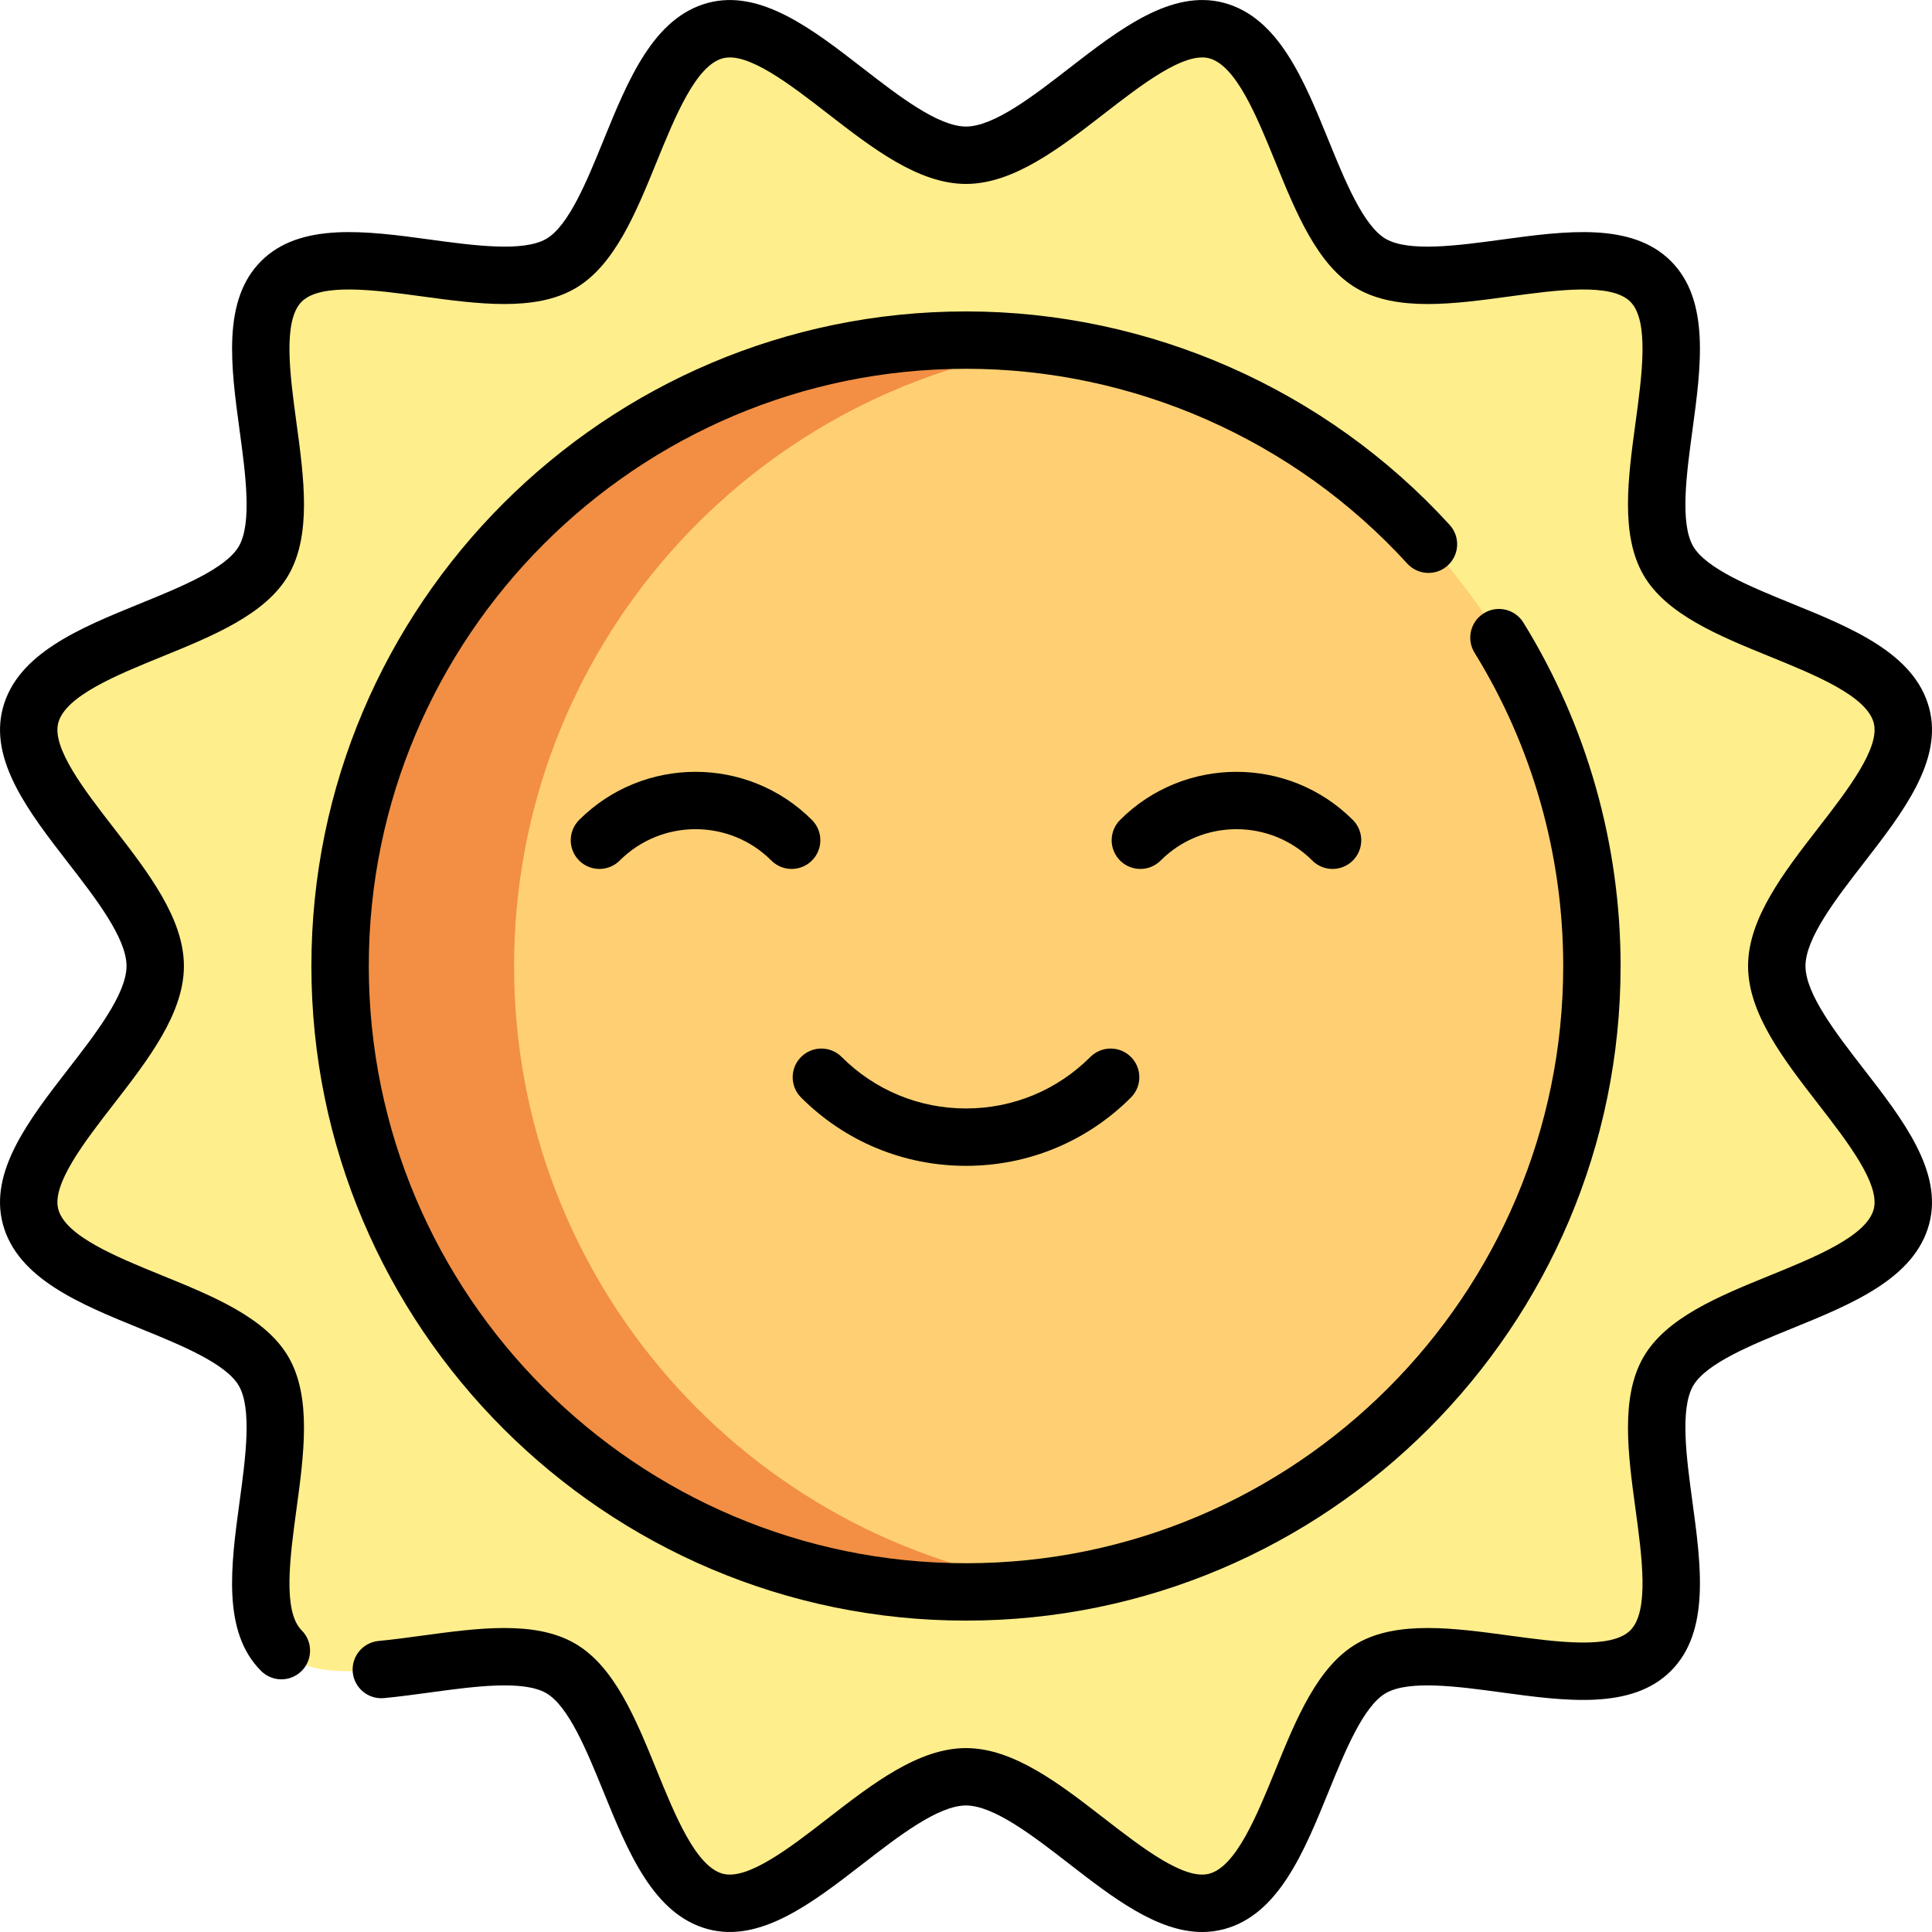
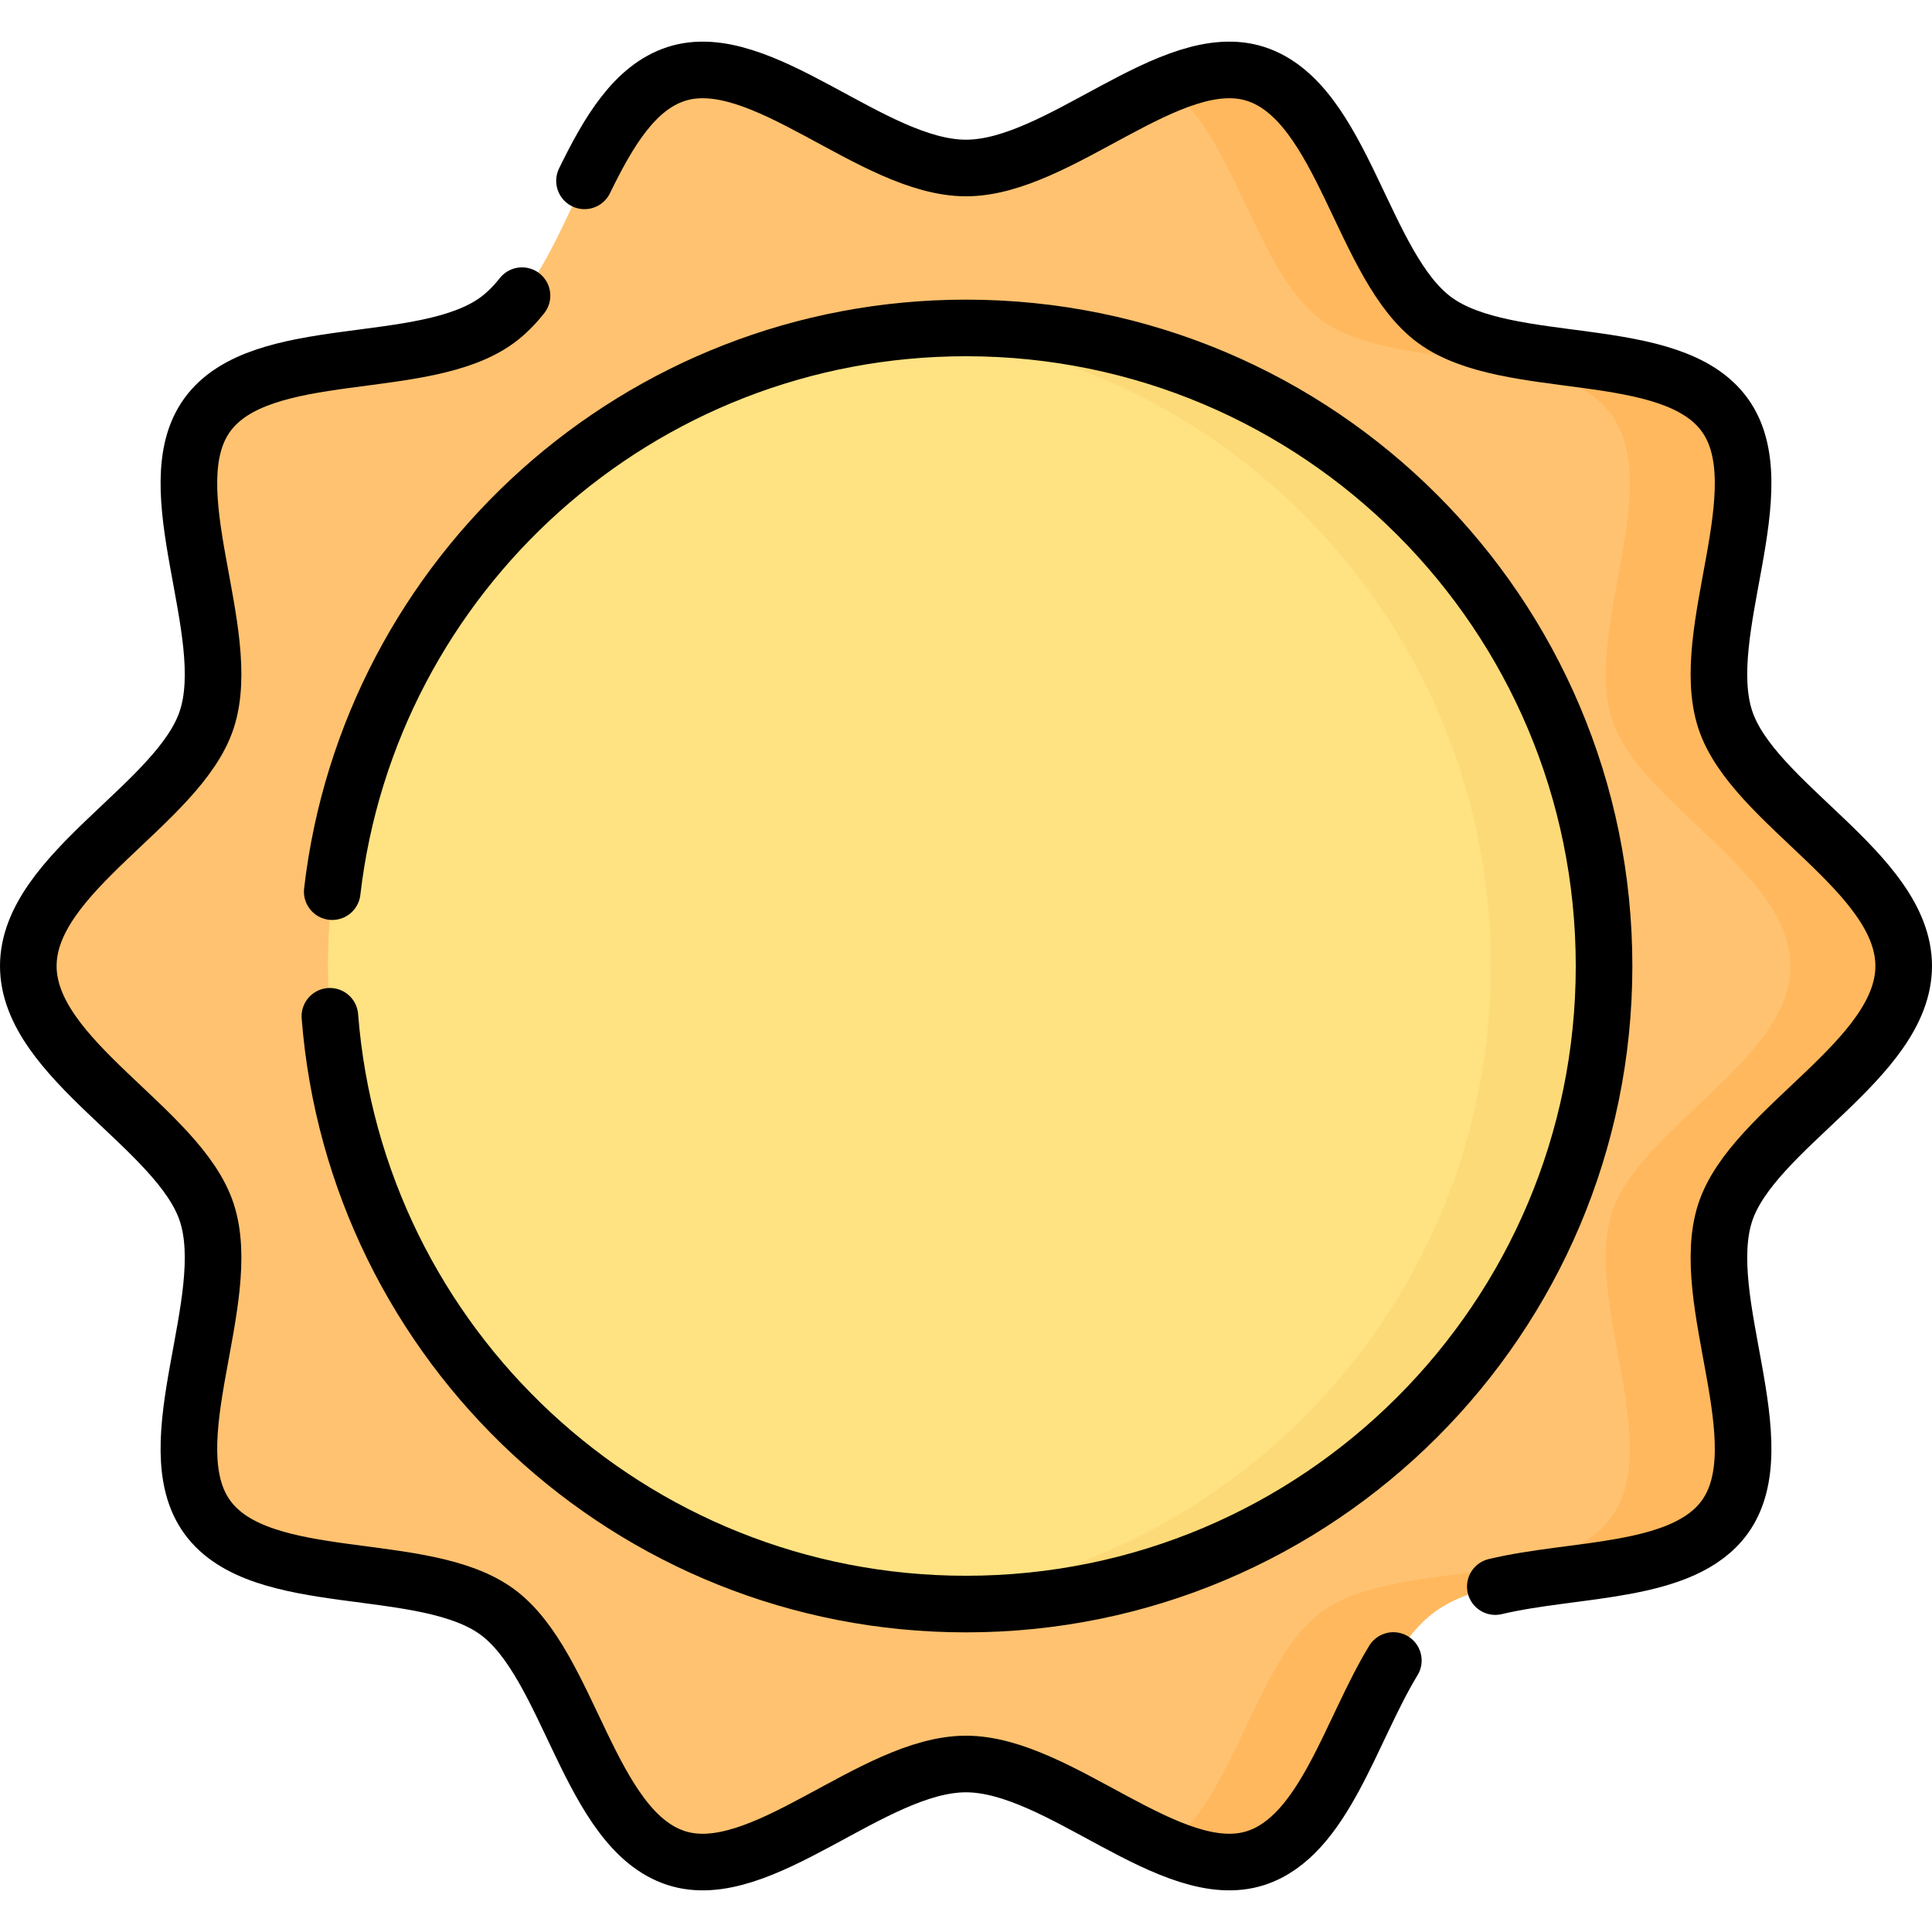
- <svg xmlns="http://www.w3.org/2000/svg" version="1.1" width="512" height="512" x="0" y="0" viewBox="0 0 512.007 512" style="enable-background:new 0 0 512 512" xml:space="preserve" class="">
+ <svg xmlns="http://www.w3.org/2000/svg" version="1.1" width="512" height="512" x="0" y="0" viewBox="0 0 682.667 682.667" style="enable-background:new 0 0 512 512" xml:space="preserve" class="">
  <g>
-     <path fill="#ffee8c" d="M470.867 256.004c0-21.106 38.238-46.95 33.035-66.414-5.382-20.14-51.574-23.387-61.777-41.02-10.348-17.886 9.828-59.484-4.688-74-14.519-14.515-56.117 5.657-74.003-4.691-17.633-10.203-20.88-56.395-41.016-61.777-19.465-5.204-45.309 33.039-66.414 33.039-21.106 0-46.95-38.243-66.414-33.04-20.14 5.383-23.387 51.579-41.02 61.778-17.886 10.351-59.484-9.824-74 4.691-14.515 14.516 5.657 56.114-4.691 74.004-10.203 17.633-56.395 20.875-61.777 41.016-5.204 19.465 33.035 45.308 33.035 66.414 0 21.105-38.239 46.95-33.035 66.414 5.382 20.14 51.574 23.383 61.777 41.02 10.351 17.886-9.824 59.484 4.691 74 14.516 14.515 56.114-5.66 74 4.69 17.637 10.204 20.88 56.395 41.02 61.778 19.465 5.203 45.308-33.039 66.414-33.039 21.105 0 46.95 38.242 66.414 33.04 20.137-5.387 23.383-51.579 41.016-61.778 17.89-10.352 59.488 9.824 74.003-4.691s-5.66-56.118 4.692-74.004c10.2-17.633 56.394-20.875 61.773-41.016 5.203-19.465-33.035-45.309-33.035-66.414zm0 0" opacity="1" data-original="#ffee8c" />
-     <path fill="#f28f44" d="M421.879 256.004c0 83.781-62.117 153.055-142.817 164.281a166.845 166.845 0 0 1-23.054 1.59c-91.61 0-165.883-74.262-165.883-165.871S164.398 90.129 256.008 90.129c7.824 0 15.52.539 23.055 1.594 80.699 11.222 142.816 80.496 142.816 164.28zm0 0" opacity="1" data-original="#f28f44" />
-     <path fill="#ffd073" d="M421.879 256.004c0 83.781-62.117 153.055-142.817 164.281-80.703-11.226-142.82-80.5-142.82-164.281 0-83.785 62.117-153.059 142.82-164.281 80.7 11.222 142.817 80.496 142.817 164.28zm0 0" opacity="1" data-original="#ffd073" />
-     <path d="M256.004 429.48c-95.656 0-173.48-77.82-173.48-173.476s77.824-173.477 173.48-173.477c48.648 0 95.363 20.621 128.176 56.575 2.832 3.101 2.61 7.91-.493 10.742s-7.91 2.61-10.742-.492c-29.937-32.805-72.558-51.622-116.941-51.622-87.274 0-158.27 71-158.27 158.274 0 87.27 70.996 158.27 158.27 158.27 87.27 0 158.27-71 158.27-158.27 0-29.418-8.126-58.129-23.5-83.027a7.602 7.602 0 0 1 2.476-10.465 7.605 7.605 0 0 1 10.465 2.472c16.855 27.301 25.765 58.778 25.765 91.02 0 95.656-77.82 173.476-173.476 173.476zm0 0" fill="#000000" opacity="1" data-original="#000000" class="" />
-     <path d="M318.605 512.004c-11.945 0-23.792-9.18-35.3-18.098-9.336-7.234-19.918-15.433-27.301-15.433-7.383 0-17.965 8.199-27.3 15.433-13.364 10.352-27.184 21.059-41.079 17.344-14.441-3.86-21.187-20.434-27.71-36.457-4.321-10.617-9.22-22.652-15.153-26.086-6.121-3.539-19.164-1.766-30.668-.203-4.059.555-8.258 1.125-12.32 1.512-4.18.398-7.891-2.672-8.29-6.852a7.603 7.603 0 0 1 6.848-8.289c3.762-.355 7.8-.906 11.711-1.438 14.605-1.984 29.707-4.039 40.336 2.11 10.441 6.039 16.125 20.008 21.621 33.512 4.883 12 10.418 25.593 17.55 27.5 6.618 1.765 17.891-6.965 27.837-14.672 11.812-9.157 24.031-18.621 36.617-18.621 12.586 0 24.8 9.468 36.613 18.62 9.95 7.708 21.223 16.442 27.836 14.673 7.137-1.907 12.668-15.504 17.55-27.5 5.5-13.504 11.185-27.473 21.622-33.512 10.629-6.149 25.73-4.094 40.336-2.11 12.676 1.723 27.043 3.676 32.098-1.375 5.054-5.054 3.101-19.421 1.378-32.097-1.988-14.606-4.042-29.707 2.11-40.336 6.039-10.442 20.004-16.125 33.512-21.621 11.996-4.883 25.593-10.418 27.5-17.551 1.765-6.617-6.97-17.89-14.676-27.836-9.153-11.812-18.621-24.031-18.621-36.617 0-12.582 9.468-24.8 18.62-36.613 7.708-9.95 16.442-21.223 14.677-27.836-1.907-7.133-15.504-12.668-27.5-17.551-13.508-5.496-27.473-11.184-33.516-21.621-6.148-10.63-4.094-25.73-2.11-40.336 1.727-12.676 3.68-27.043-1.374-32.098-5.055-5.054-19.422-3.101-32.098-1.379-14.606 1.989-29.707 4.043-40.336-2.105-10.441-6.043-16.125-20.008-21.621-33.516-4.883-11.996-10.418-25.594-17.55-27.5-6.614-1.762-17.892 6.969-27.837 14.676-11.812 9.152-24.031 18.617-36.617 18.617s-24.8-9.465-36.613-18.617c-9.95-7.707-21.223-16.441-27.836-14.676-7.137 1.906-12.668 15.504-17.551 27.5-5.5 13.508-11.184 27.473-21.625 33.512-10.625 6.148-25.727 4.098-40.336 2.11-12.676-1.723-27.043-3.676-32.094 1.378-5.054 5.055-3.101 19.422-1.379 32.098 1.989 14.605 4.04 29.707-2.109 40.336-6.039 10.437-20.008 16.12-33.512 21.62-11.996 4.884-25.593 10.415-27.5 17.552-1.77 6.613 6.97 17.886 14.676 27.832 9.152 11.816 18.617 24.031 18.617 36.617 0 12.586-9.465 24.805-18.617 36.617-7.707 9.945-16.445 21.219-14.676 27.836 1.907 7.137 15.504 12.668 27.5 17.55 13.504 5.497 27.473 11.184 33.512 21.622 6.148 10.629 4.094 25.73 2.11 40.336-1.723 12.676-3.676 27.043 1.378 32.097a7.606 7.606 0 0 1 0 10.754 7.606 7.606 0 0 1-10.754 0c-10.386-10.386-8-27.933-5.691-44.902 1.562-11.504 3.336-24.547-.207-30.672-3.43-5.93-15.465-10.828-26.082-15.148-16.027-6.524-32.598-13.27-36.457-27.711-3.715-13.899 6.992-27.715 17.344-41.078 7.234-9.336 15.433-19.918 15.433-27.301 0-7.383-8.199-17.965-15.433-27.3C7.75 215.34-2.957 201.523.758 187.624c3.86-14.441 20.433-21.188 36.457-27.707 10.617-4.324 22.648-9.219 26.086-15.152 3.539-6.121 1.765-19.164.203-30.672-2.309-16.969-4.695-34.512 5.691-44.899 10.387-10.386 27.93-8 44.899-5.691 11.508 1.562 24.55 3.336 30.672-.207 5.933-3.43 10.832-15.465 15.152-26.082 6.523-16.028 13.266-32.598 27.71-36.457 13.9-3.715 27.716 6.988 41.075 17.344 9.336 7.234 19.918 15.433 27.3 15.433 7.388 0 17.97-8.2 27.306-15.433C296.668 7.75 310.48-2.961 324.383.758c14.441 3.86 21.187 20.433 27.71 36.457 4.321 10.617 9.22 22.652 15.153 26.086 6.121 3.539 19.164 1.765 30.672.203 16.969-2.309 34.512-4.695 44.898 5.691 10.387 10.387 8 27.93 5.692 44.899-1.563 11.508-3.336 24.55.203 30.672 3.434 5.933 15.469 10.832 26.086 15.152 16.023 6.523 32.598 13.266 36.457 27.71 3.715 13.9-6.992 27.716-17.344 41.075-7.234 9.336-15.433 19.918-15.433 27.3 0 7.384 8.199 17.966 15.433 27.302 10.352 13.363 21.059 27.18 17.344 41.078-3.86 14.441-20.434 21.187-36.457 27.71-10.617 4.321-22.652 9.216-26.086 15.15-3.54 6.124-1.766 19.167-.203 30.671 2.308 16.969 4.695 34.516-5.692 44.898-10.386 10.387-27.933 8-44.898 5.696-11.508-1.567-24.55-3.34-30.672.203-5.934 3.434-10.832 15.465-15.152 26.082-6.524 16.023-13.266 32.598-27.711 36.457-1.93.516-3.856.754-5.778.754zm0 0" fill="#000000" opacity="1" data-original="#000000" class="" />
-     <path d="M158.855 230.277a7.606 7.606 0 0 1-5.375-12.98c17.008-17.008 44.684-17.008 61.696 0a7.606 7.606 0 0 1 0 10.754 7.606 7.606 0 0 1-10.754 0c-11.082-11.082-29.106-11.078-40.188 0a7.586 7.586 0 0 1-5.379 2.226zM353.148 230.277a7.578 7.578 0 0 1-5.375-2.226c-11.078-11.078-29.109-11.078-40.187 0-2.969 2.969-7.785 2.969-10.754 0s-2.969-7.781 0-10.754c17.008-17.008 44.688-17.008 61.695 0a7.606 7.606 0 0 1-5.379 12.98zM256.004 308.96c-16.512 0-32.035-6.429-43.707-18.105-2.969-2.968-2.969-7.78 0-10.75s7.785-2.968 10.75 0c8.805 8.801 20.508 13.649 32.957 13.649 12.45 0 24.152-4.848 32.953-13.649 2.969-2.968 7.785-2.968 10.754 0s2.969 7.782 0 10.75c-11.676 11.676-27.195 18.106-43.707 18.106zm0 0" fill="#000000" opacity="1" data-original="#000000" class="" />
+     <defs>
+       <clipPath id="a" clipPathUnits="userSpaceOnUse">
+         <path d="M0 512h512V0H0Z" fill="#000000" opacity="1" data-original="#000000" />
+       </clipPath>
+     </defs>
+     <g clip-path="url(#a)" transform="matrix(1.33333 0 0 -1.33333 0 682.667)">
+       <path d="M0 0c0-24.811-40.044-42.987-47.313-65.374-7.534-23.202 13.916-61.396-.14-80.709-14.195-19.506-57.242-10.836-76.748-25.032-19.313-14.055-14.29-55.749-37.492-63.282-7.333-2.381-15.44-2.53-23.9 1.038-17.369 7.324-36.223 21.88-52.907 21.88-24.81 0-54.419-32.188-76.806-24.919-23.203 7.534-28.18 51.228-47.493 65.283-19.506 14.196-62.553 5.526-76.748 25.032-14.056 19.313 7.394 57.507-.14 80.709C-446.956-42.987-487-24.811-487 0c0 24.81 40.044 42.987 47.313 65.374 7.534 23.202-13.916 61.396.14 80.709 14.195 19.506 57.242 10.836 76.748 25.032 19.313 14.055 24.29 57.749 47.492 65.282 22.388 7.27 51.996-24.918 76.807-24.918 16.684 0 35.538 14.556 52.906 21.88 8.46 3.567 16.568 3.42 23.9 1.039 23.203-7.534 26.18-50.228 45.493-64.283 19.506-14.196 54.553-4.526 68.748-24.032 14.056-19.313-7.394-57.507.14-80.709C-40.044 42.987 0 24.811 0 0" style="fill-opacity:1;fill-rule:nonzero;stroke:none" transform="translate(494.5 256)" fill="#ffc270" data-original="#ffc270" />
+       <path d="M0 0c0-93.388-65.705-168.093-159.093-168.093-5.055 0-10.058-.778-15.001-.344C-260.455-160.845-328.186-88.332-328.186 0c0 88.332 67.731 160.845 154.092 168.437 4.943.434 9.946-.344 15.001-.344C-65.705 168.093 0 93.388 0 0" style="fill-opacity:1;fill-rule:nonzero;stroke:none" transform="translate(415.093 256)" fill="#ffe282" data-original="#ffe282" />
+       <path d="M0 0c-7.534 23.202 13.916 61.396-.14 80.709-14.195 19.506-57.242 10.836-76.748 25.032-19.313 14.055-24.29 57.749-47.493 65.282-7.332 2.382-15.44.529-23.899-3.039 18.167-12.466 23.899-49.512 41.392-62.243 19.506-14.196 62.553-5.526 76.748-25.032C-16.084 61.396-37.534 23.202-30 0c7.269-22.387 47.313-40.563 47.313-65.374 0-24.81-40.044-42.987-47.313-65.374-7.534-23.202 13.916-61.396-.14-80.709-14.195-19.506-57.242-10.836-76.748-25.032-17.493-12.731-23.225-49.777-41.392-62.243 8.46-3.568 16.567-5.42 23.9-3.039 23.202 7.533 28.179 51.227 47.492 65.282 19.506 14.196 62.553 5.526 76.748 25.032 14.056 19.313-7.394 57.507.14 80.709 7.269 22.387 47.313 40.564 47.313 65.374C47.313-40.563 7.269-22.387 0 0" style="fill-opacity:1;fill-rule:nonzero;stroke:none" transform="translate(457.187 321.374)" fill="#ffb85d" data-original="#ffb85d" />
+       <path d="M0 0c-5.056 0-10.057-.235-15-.669 86.359-7.594 154.093-80.092 154.093-168.424 0-88.331-67.734-160.83-154.093-168.423 4.943-.435 9.944-.67 15-.67 93.388 0 169.093 75.706 169.093 169.093C169.093-75.705 93.388 0 0 0" style="fill-opacity:1;fill-rule:nonzero;stroke:none" transform="translate(256 425.093)" fill="#fdda78" data-original="#fdda78" />
+       <path d="M0 0c9.76 84.105 81.235 149.391 167.958 149.391 93.387 0 169.092-75.705 169.092-169.093 0-93.388-75.705-169.093-169.092-169.093-88.904 0-161.783 68.61-168.576 155.769" style="stroke-width:15;stroke-linecap:round;stroke-linejoin:round;stroke-miterlimit:10;stroke-dasharray:none;stroke-opacity:1" transform="translate(88.043 275.702)" fill="none" stroke="#000000" stroke-width="15" stroke-linecap="round" stroke-linejoin="round" stroke-miterlimit="10" stroke-dasharray="none" stroke-opacity="" data-original="#000000" />
+       <path d="M0 0c6.308 12.907 13.229 24.729 24.296 28.322 22.388 7.269 51.996-24.918 76.807-24.918 24.81 0 54.419 32.187 76.806 24.918 23.203-7.534 28.18-51.227 47.493-65.283 19.506-14.196 62.553-5.526 76.748-25.032 14.056-19.313-7.394-57.507.14-80.709 7.269-22.387 47.313-40.563 47.313-65.374 0-24.81-40.044-42.986-47.313-65.373-7.534-23.203 13.916-61.397-.14-80.71-11.03-15.157-39.482-13.301-60.772-18.381" style="stroke-width:15;stroke-linecap:round;stroke-linejoin:round;stroke-miterlimit:10;stroke-dasharray:none;stroke-opacity:1" transform="translate(154.897 464.076)" fill="none" stroke="#000000" stroke-width="15" stroke-linecap="round" stroke-linejoin="round" stroke-miterlimit="10" stroke-dasharray="none" stroke-opacity="" data-original="#000000" />
+       <path d="M0 0c-11.353-18.651-18.366-46.475-36.445-52.345-22.388-7.269-51.996 24.918-76.807 24.918-24.81 0-54.419-32.187-76.806-24.919-23.203 7.534-28.18 51.228-47.493 65.284-19.506 14.195-62.553 5.525-76.748 25.031-14.056 19.313 7.394 57.507-.14 80.709-7.269 22.387-47.313 40.564-47.313 65.374 0 24.81 40.044 42.987 47.313 65.374 7.534 23.202-13.916 61.396.14 80.709 14.195 19.506 57.242 10.836 76.748 25.032 2.414 1.757 4.604 3.977 6.634 6.532" style="stroke-width:15;stroke-linecap:round;stroke-linejoin:round;stroke-miterlimit:10;stroke-dasharray:none;stroke-opacity:1" transform="translate(369.252 71.948)" fill="none" stroke="#000000" stroke-width="15" stroke-linecap="round" stroke-linejoin="round" stroke-miterlimit="10" stroke-dasharray="none" stroke-opacity="" data-original="#000000" />
+     </g>
  </g>
</svg>
